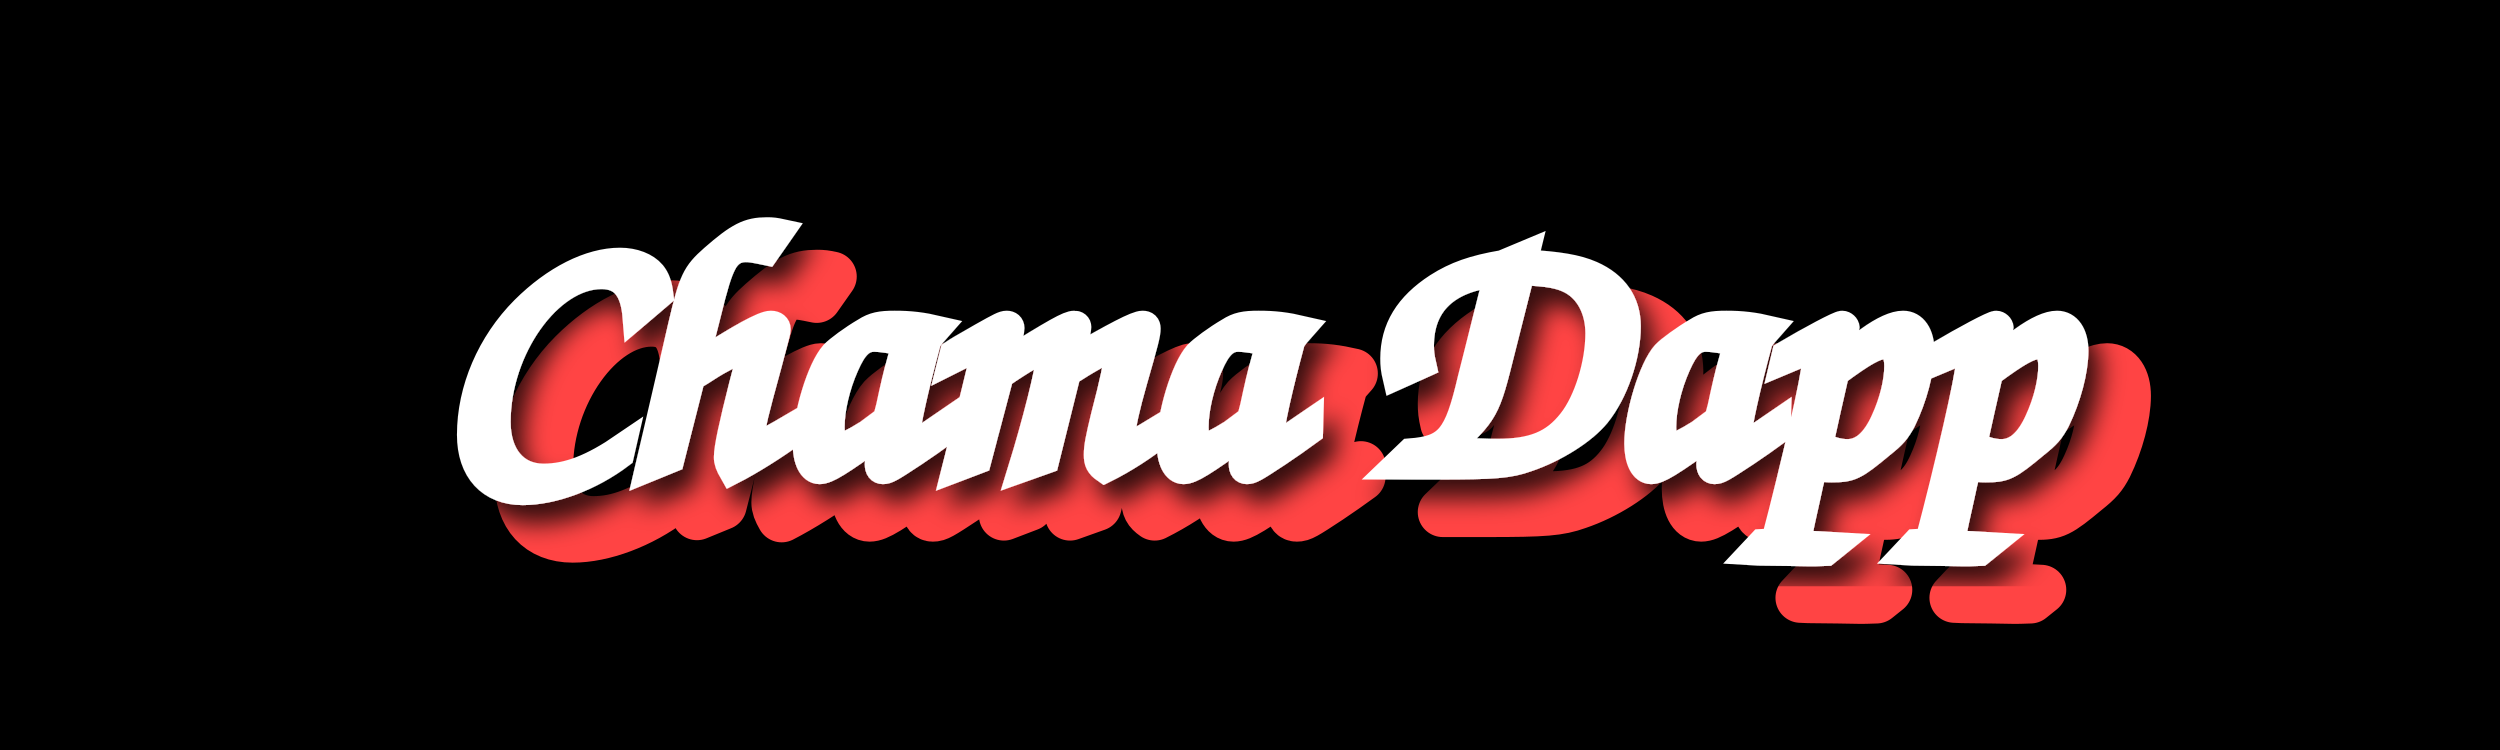
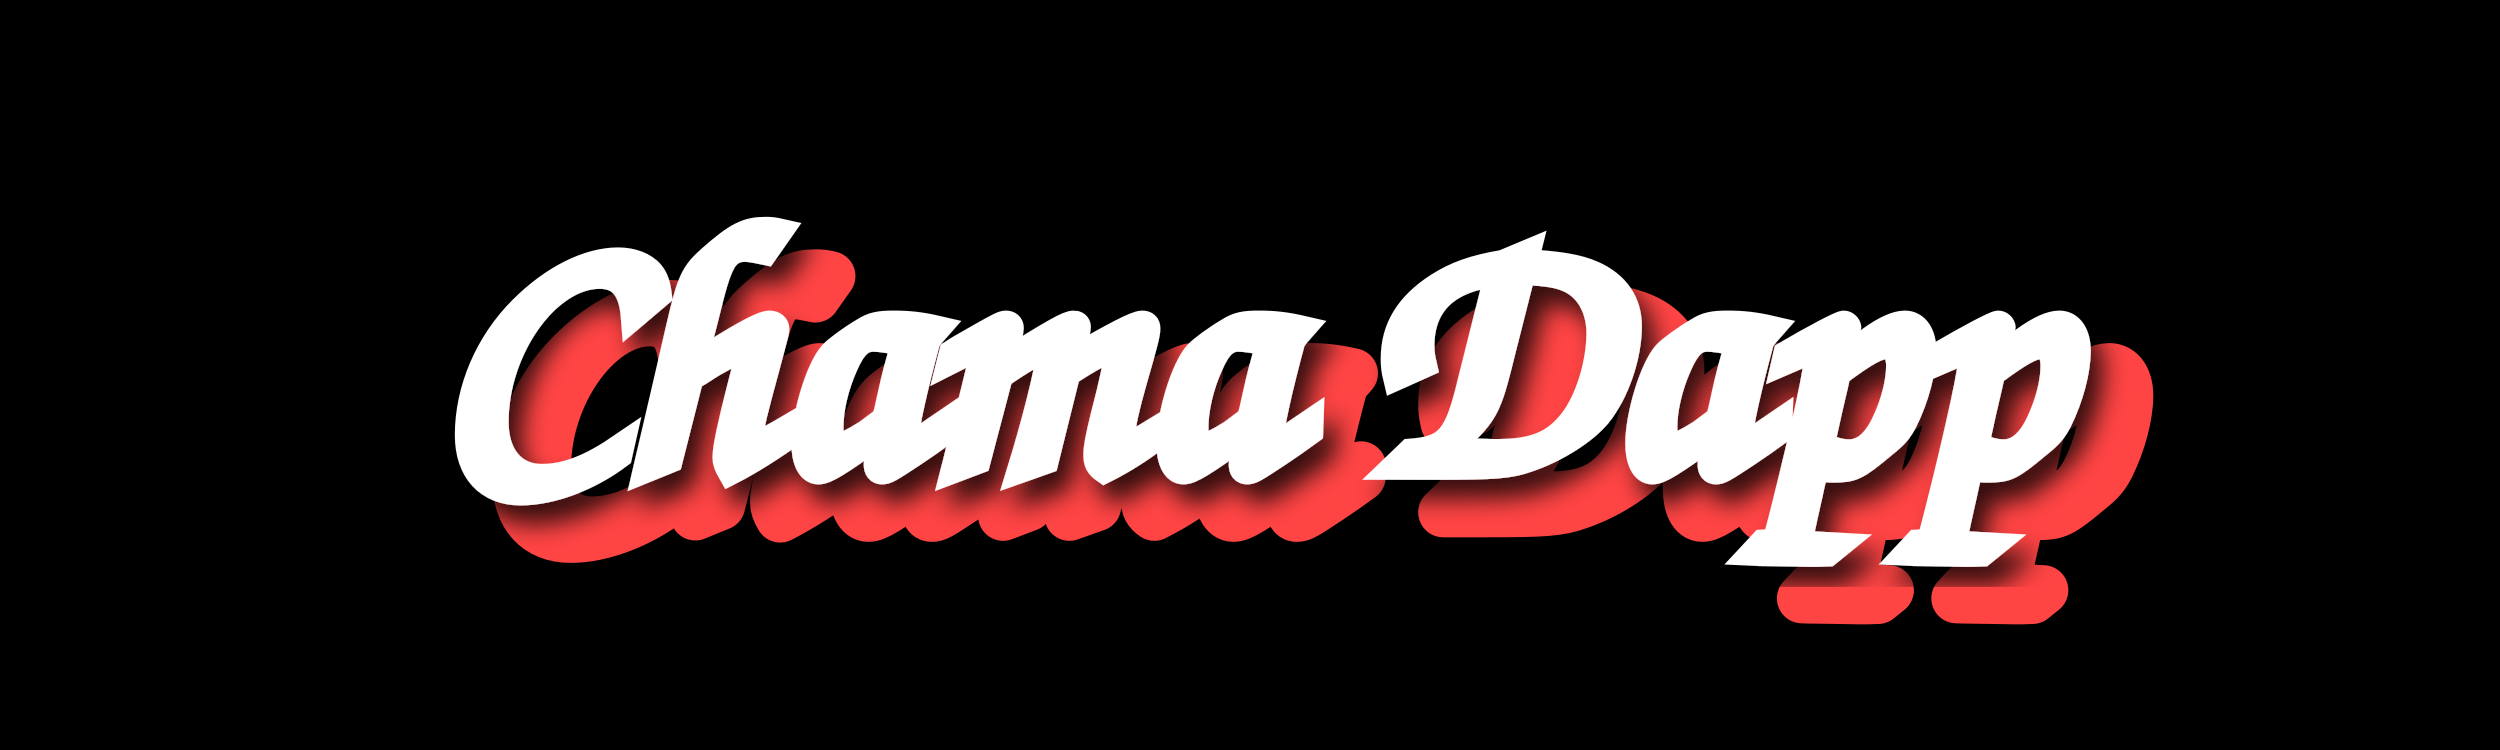
- <svg xmlns="http://www.w3.org/2000/svg" width="400" height="120">
+ <svg xmlns="http://www.w3.org/2000/svg" width="100%" height="100%" viewBox="0 0 520 156" preserveAspectRatio="xMidYMid meet">
  <rect width="100%" height="100%" fill="black" />
-   <text x="52%" y="56%" dominant-baseline="middle" text-anchor="middle" font-family="Lobster, cursive" font-size="56" fill="none" stroke="#ff4444" stroke-width="8" stroke-linejoin="round">
+   <text x="52%" y="56%" dominant-baseline="middle" text-anchor="middle" font-family="Lobster, cursive" font-size="73" fill="none" stroke="#ff4444" stroke-width="10.4" stroke-linejoin="round">
    Chama Dapp
  </text>
-   <text x="50%" y="50%" dominant-baseline="middle" text-anchor="middle" font-family="Lobster, cursive" font-size="56" fill="white" stroke="#ffffff" stroke-width="4" filter="url(#dropShadow)">
+   <text x="50%" y="50%" dominant-baseline="middle" text-anchor="middle" font-family="Lobster, cursive" font-size="73" fill="white" stroke="#ffffff" stroke-width="5.2" filter="url(#dropShadow)">
    Chama Dapp
  </text>
  <filter id="dropShadow">
-     <feDropShadow dx="2" dy="3" stdDeviation="2" flood-opacity="0.8" />
+     <feDropShadow dx="2.6" dy="3.9" stdDeviation="2.6" flood-opacity="0.8" />
  </filter>
</svg>
